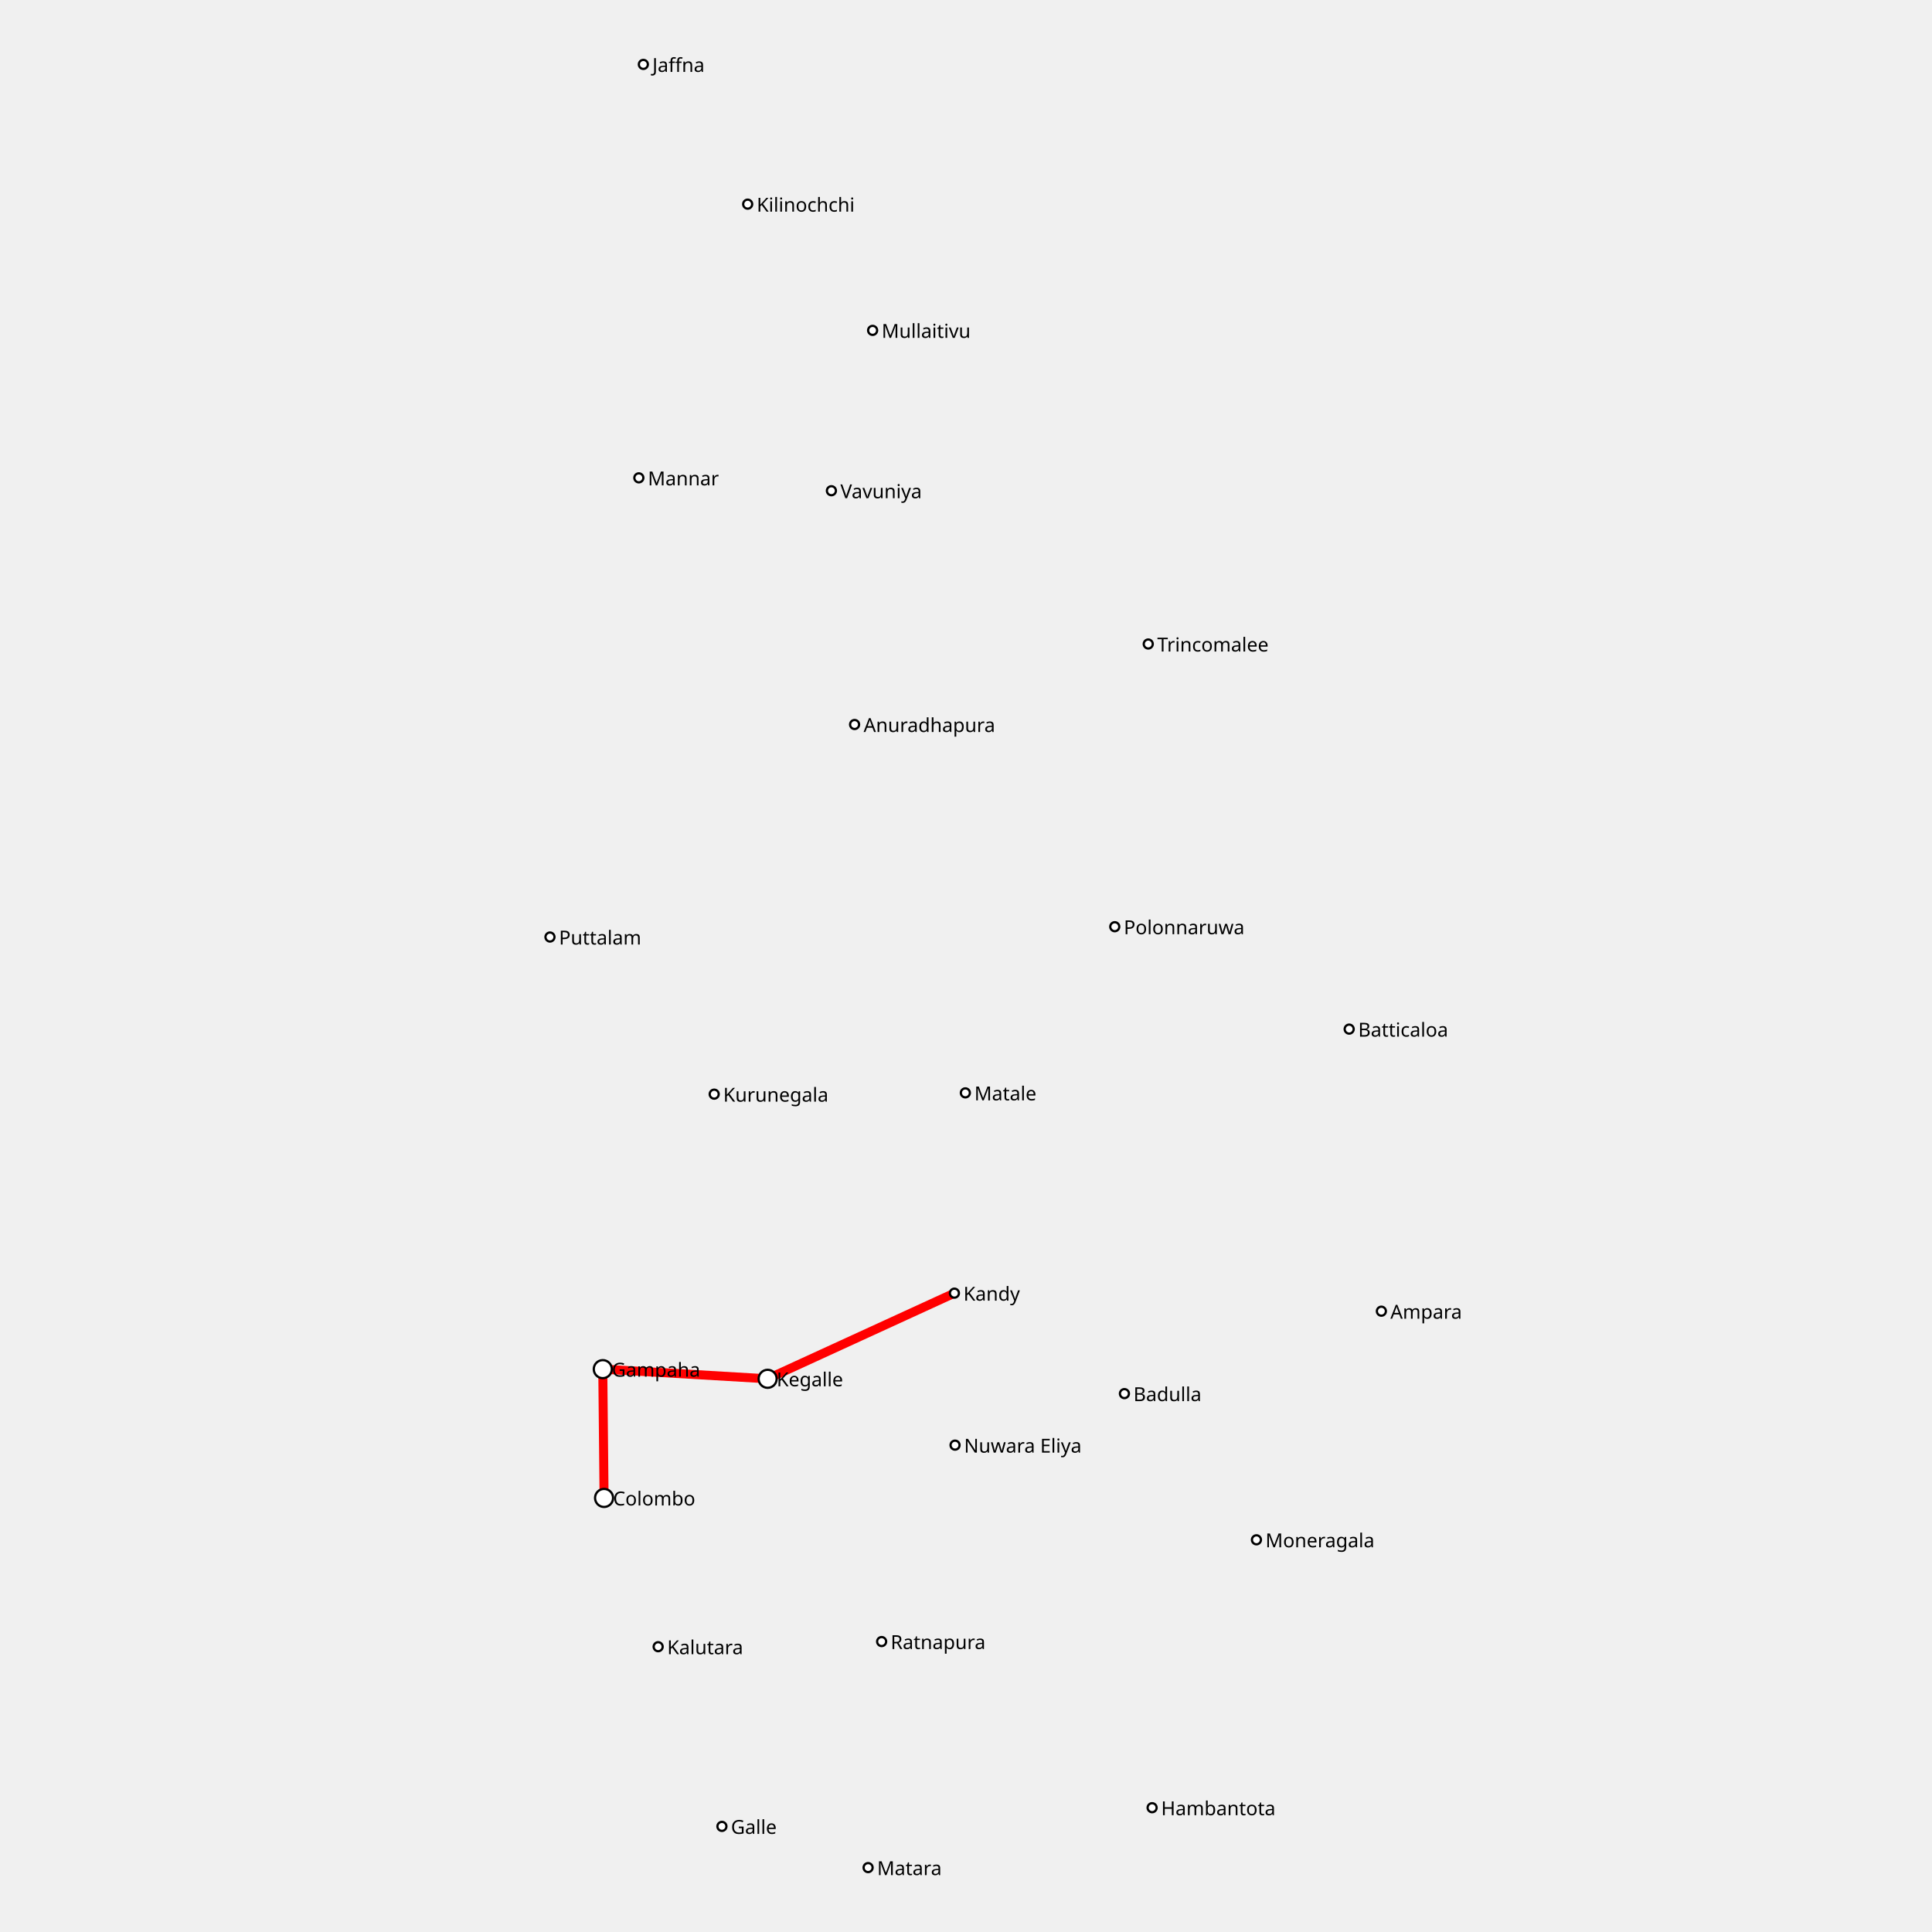
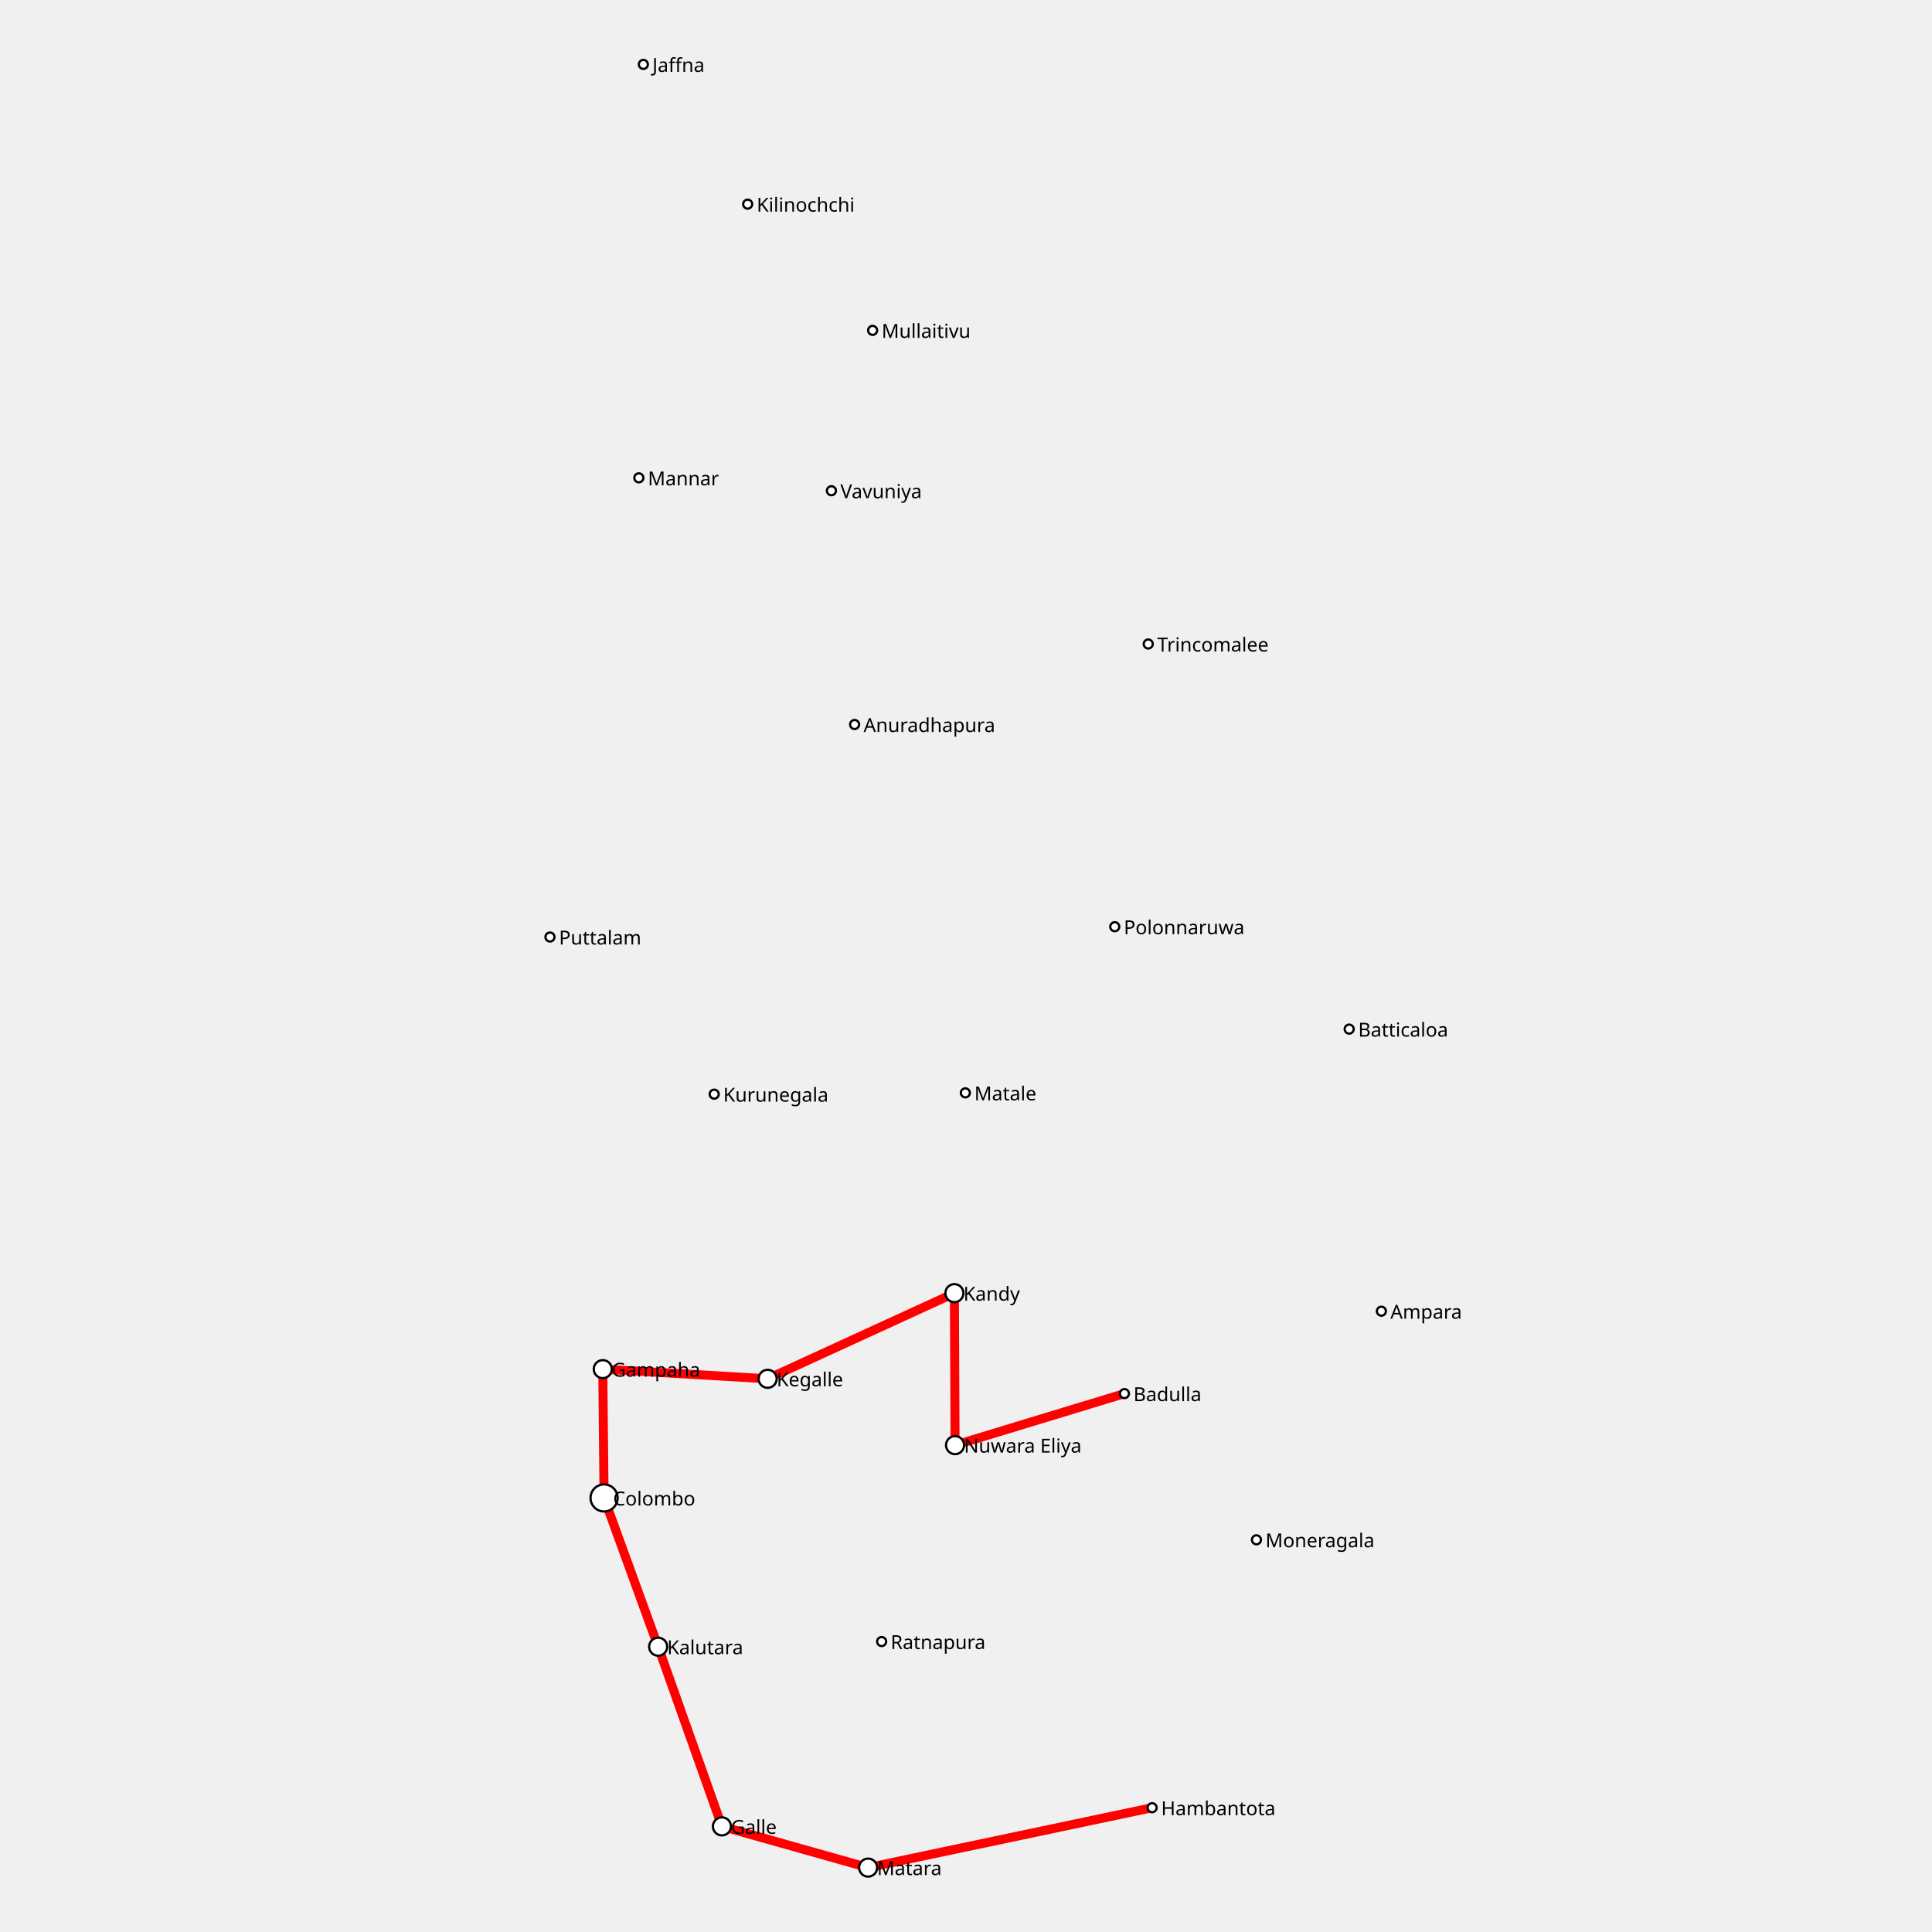
<svg xmlns="http://www.w3.org/2000/svg" width="3000" height="3000" padding="100">
  <line x1="938" y1="2326" x2="936" y2="2126" fill="none" stroke="red" stroke-width="14" stroke-opacity="1" />
  <line x1="936" y1="2126" x2="1192" y2="2141" fill="none" stroke="red" stroke-width="14" stroke-opacity="1" />
  <line x1="1192" y1="2141" x2="1482" y2="2008" fill="none" stroke="red" stroke-width="14" stroke-opacity="1" />
+   <line x1="1482" y1="2008" x2="1483" y2="2244" fill="none" stroke="red" stroke-width="14" stroke-opacity="1" />
+   <line x1="1483" y1="2244" x2="1746" y2="2164" fill="none" stroke="red" stroke-width="14" stroke-opacity="1" />
+   <line x1="938" y1="2326" x2="1022" y2="2557" fill="none" stroke="red" stroke-width="14" stroke-opacity="1" />
+   <line x1="1022" y1="2557" x2="1121" y2="2836" fill="none" stroke="red" stroke-width="14" stroke-opacity="1" />
+   <line x1="1121" y1="2836" x2="1348" y2="2900" fill="none" stroke="red" stroke-width="14" stroke-opacity="1" />
+   <line x1="1348" y1="2900" x2="1789" y2="2807" fill="none" stroke="red" stroke-width="14" stroke-opacity="1" />
  <g>
-     <circle r="14" fill="white" stroke="black" stroke-width="3.5" cx="938" cy="2326" />
+     <circle r="21" fill="white" stroke="black" stroke-width="3.5" cx="938" cy="2326" />
    <text fill="black" stroke="none" font-size="30" font-family="p22" font-weight="100" text-anchor="start" dominant-baseline="central" x="952" y="2326">Colombo</text>
  </g>
  <g>
    <circle r="14" fill="white" stroke="black" stroke-width="3.5" cx="936" cy="2126" />
    <text fill="black" stroke="none" font-size="30" font-family="p22" font-weight="100" text-anchor="start" dominant-baseline="central" x="950" y="2126">Gampaha</text>
  </g>
  <g>
-     <circle r="7" fill="white" stroke="black" stroke-width="3.5" cx="1022" cy="2557" />
+     <circle r="14" fill="white" stroke="black" stroke-width="3.5" cx="1022" cy="2557" />
    <text fill="black" stroke="none" font-size="30" font-family="p22" font-weight="100" text-anchor="start" dominant-baseline="central" x="1036" y="2557">Kalutara</text>
  </g>
  <g>
-     <circle r="7" fill="white" stroke="black" stroke-width="3.5" cx="1482" cy="2008" />
+     <circle r="14" fill="white" stroke="black" stroke-width="3.5" cx="1482" cy="2008" />
    <text fill="black" stroke="none" font-size="30" font-family="p22" font-weight="100" text-anchor="start" dominant-baseline="central" x="1496" y="2008">Kandy</text>
  </g>
  <g>
    <circle r="7" fill="white" stroke="black" stroke-width="3.5" cx="1499" cy="1697" />
    <text fill="black" stroke="none" font-size="30" font-family="p22" font-weight="100" text-anchor="start" dominant-baseline="central" x="1513" y="1697">Matale</text>
  </g>
  <g>
-     <circle r="7" fill="white" stroke="black" stroke-width="3.5" cx="1483" cy="2244" />
+     <circle r="14" fill="white" stroke="black" stroke-width="3.5" cx="1483" cy="2244" />
    <text fill="black" stroke="none" font-size="30" font-family="p22" font-weight="100" text-anchor="start" dominant-baseline="central" x="1497" y="2244">Nuwara Eliya</text>
  </g>
  <g>
-     <circle r="7" fill="white" stroke="black" stroke-width="3.5" cx="1121" cy="2836" />
+     <circle r="14" fill="white" stroke="black" stroke-width="3.5" cx="1121" cy="2836" />
    <text fill="black" stroke="none" font-size="30" font-family="p22" font-weight="100" text-anchor="start" dominant-baseline="central" x="1135" y="2836">Galle</text>
  </g>
  <g>
-     <circle r="7" fill="white" stroke="black" stroke-width="3.5" cx="1348" cy="2900" />
+     <circle r="14" fill="white" stroke="black" stroke-width="3.5" cx="1348" cy="2900" />
    <text fill="black" stroke="none" font-size="30" font-family="p22" font-weight="100" text-anchor="start" dominant-baseline="central" x="1362" y="2900">Matara</text>
  </g>
  <g>
    <circle r="7" fill="white" stroke="black" stroke-width="3.5" cx="1789" cy="2807" />
    <text fill="black" stroke="none" font-size="30" font-family="p22" font-weight="100" text-anchor="start" dominant-baseline="central" x="1803" y="2807">Hambantota</text>
  </g>
  <g>
    <circle r="7" fill="white" stroke="black" stroke-width="3.5" cx="999" cy="100" />
    <text fill="black" stroke="none" font-size="30" font-family="p22" font-weight="100" text-anchor="start" dominant-baseline="central" x="1013" y="100">Jaffna</text>
  </g>
  <g>
    <circle r="7" fill="white" stroke="black" stroke-width="3.5" cx="992" cy="742" />
    <text fill="black" stroke="none" font-size="30" font-family="p22" font-weight="100" text-anchor="start" dominant-baseline="central" x="1006" y="742">Mannar</text>
  </g>
  <g>
    <circle r="7" fill="white" stroke="black" stroke-width="3.5" cx="1291" cy="762" />
    <text fill="black" stroke="none" font-size="30" font-family="p22" font-weight="100" text-anchor="start" dominant-baseline="central" x="1305" y="762">Vavuniya</text>
  </g>
  <g>
    <circle r="7" fill="white" stroke="black" stroke-width="3.5" cx="1355" cy="513" />
    <text fill="black" stroke="none" font-size="30" font-family="p22" font-weight="100" text-anchor="start" dominant-baseline="central" x="1369" y="513">Mullaitivu</text>
  </g>
  <g>
    <circle r="7" fill="white" stroke="black" stroke-width="3.5" cx="1161" cy="317" />
    <text fill="black" stroke="none" font-size="30" font-family="p22" font-weight="100" text-anchor="start" dominant-baseline="central" x="1175" y="317">Kilinochchi</text>
  </g>
  <g>
    <circle r="7" fill="white" stroke="black" stroke-width="3.5" cx="2095" cy="1598" />
    <text fill="black" stroke="none" font-size="30" font-family="p22" font-weight="100" text-anchor="start" dominant-baseline="central" x="2109" y="1598">Batticaloa</text>
  </g>
  <g>
    <circle r="7" fill="white" stroke="black" stroke-width="3.5" cx="2145" cy="2036" />
    <text fill="black" stroke="none" font-size="30" font-family="p22" font-weight="100" text-anchor="start" dominant-baseline="central" x="2159" y="2036">Ampara</text>
  </g>
  <g>
    <circle r="7" fill="white" stroke="black" stroke-width="3.5" cx="1783" cy="1000" />
    <text fill="black" stroke="none" font-size="30" font-family="p22" font-weight="100" text-anchor="start" dominant-baseline="central" x="1797" y="1000">Trincomalee</text>
  </g>
  <g>
    <circle r="7" fill="white" stroke="black" stroke-width="3.5" cx="1109" cy="1699" />
    <text fill="black" stroke="none" font-size="30" font-family="p22" font-weight="100" text-anchor="start" dominant-baseline="central" x="1123" y="1699">Kurunegala</text>
  </g>
  <g>
    <circle r="7" fill="white" stroke="black" stroke-width="3.5" cx="854" cy="1455" />
    <text fill="black" stroke="none" font-size="30" font-family="p22" font-weight="100" text-anchor="start" dominant-baseline="central" x="868" y="1455">Puttalam</text>
  </g>
  <g>
    <circle r="7" fill="white" stroke="black" stroke-width="3.5" cx="1327" cy="1125" />
    <text fill="black" stroke="none" font-size="30" font-family="p22" font-weight="100" text-anchor="start" dominant-baseline="central" x="1341" y="1125">Anuradhapura</text>
  </g>
  <g>
    <circle r="7" fill="white" stroke="black" stroke-width="3.5" cx="1731" cy="1439" />
    <text fill="black" stroke="none" font-size="30" font-family="p22" font-weight="100" text-anchor="start" dominant-baseline="central" x="1745" y="1439">Polonnaruwa</text>
  </g>
  <g>
    <circle r="7" fill="white" stroke="black" stroke-width="3.5" cx="1746" cy="2164" />
    <text fill="black" stroke="none" font-size="30" font-family="p22" font-weight="100" text-anchor="start" dominant-baseline="central" x="1760" y="2164">Badulla</text>
  </g>
  <g>
    <circle r="7" fill="white" stroke="black" stroke-width="3.5" cx="1951" cy="2391" />
    <text fill="black" stroke="none" font-size="30" font-family="p22" font-weight="100" text-anchor="start" dominant-baseline="central" x="1965" y="2391">Moneragala</text>
  </g>
  <g>
    <circle r="7" fill="white" stroke="black" stroke-width="3.5" cx="1369" cy="2549" />
    <text fill="black" stroke="none" font-size="30" font-family="p22" font-weight="100" text-anchor="start" dominant-baseline="central" x="1383" y="2549">Ratnapura</text>
  </g>
  <g>
    <circle r="14" fill="white" stroke="black" stroke-width="3.5" cx="1192" cy="2141" />
    <text fill="black" stroke="none" font-size="30" font-family="p22" font-weight="100" text-anchor="start" dominant-baseline="central" x="1206" y="2141">Kegalle</text>
  </g>
</svg>
